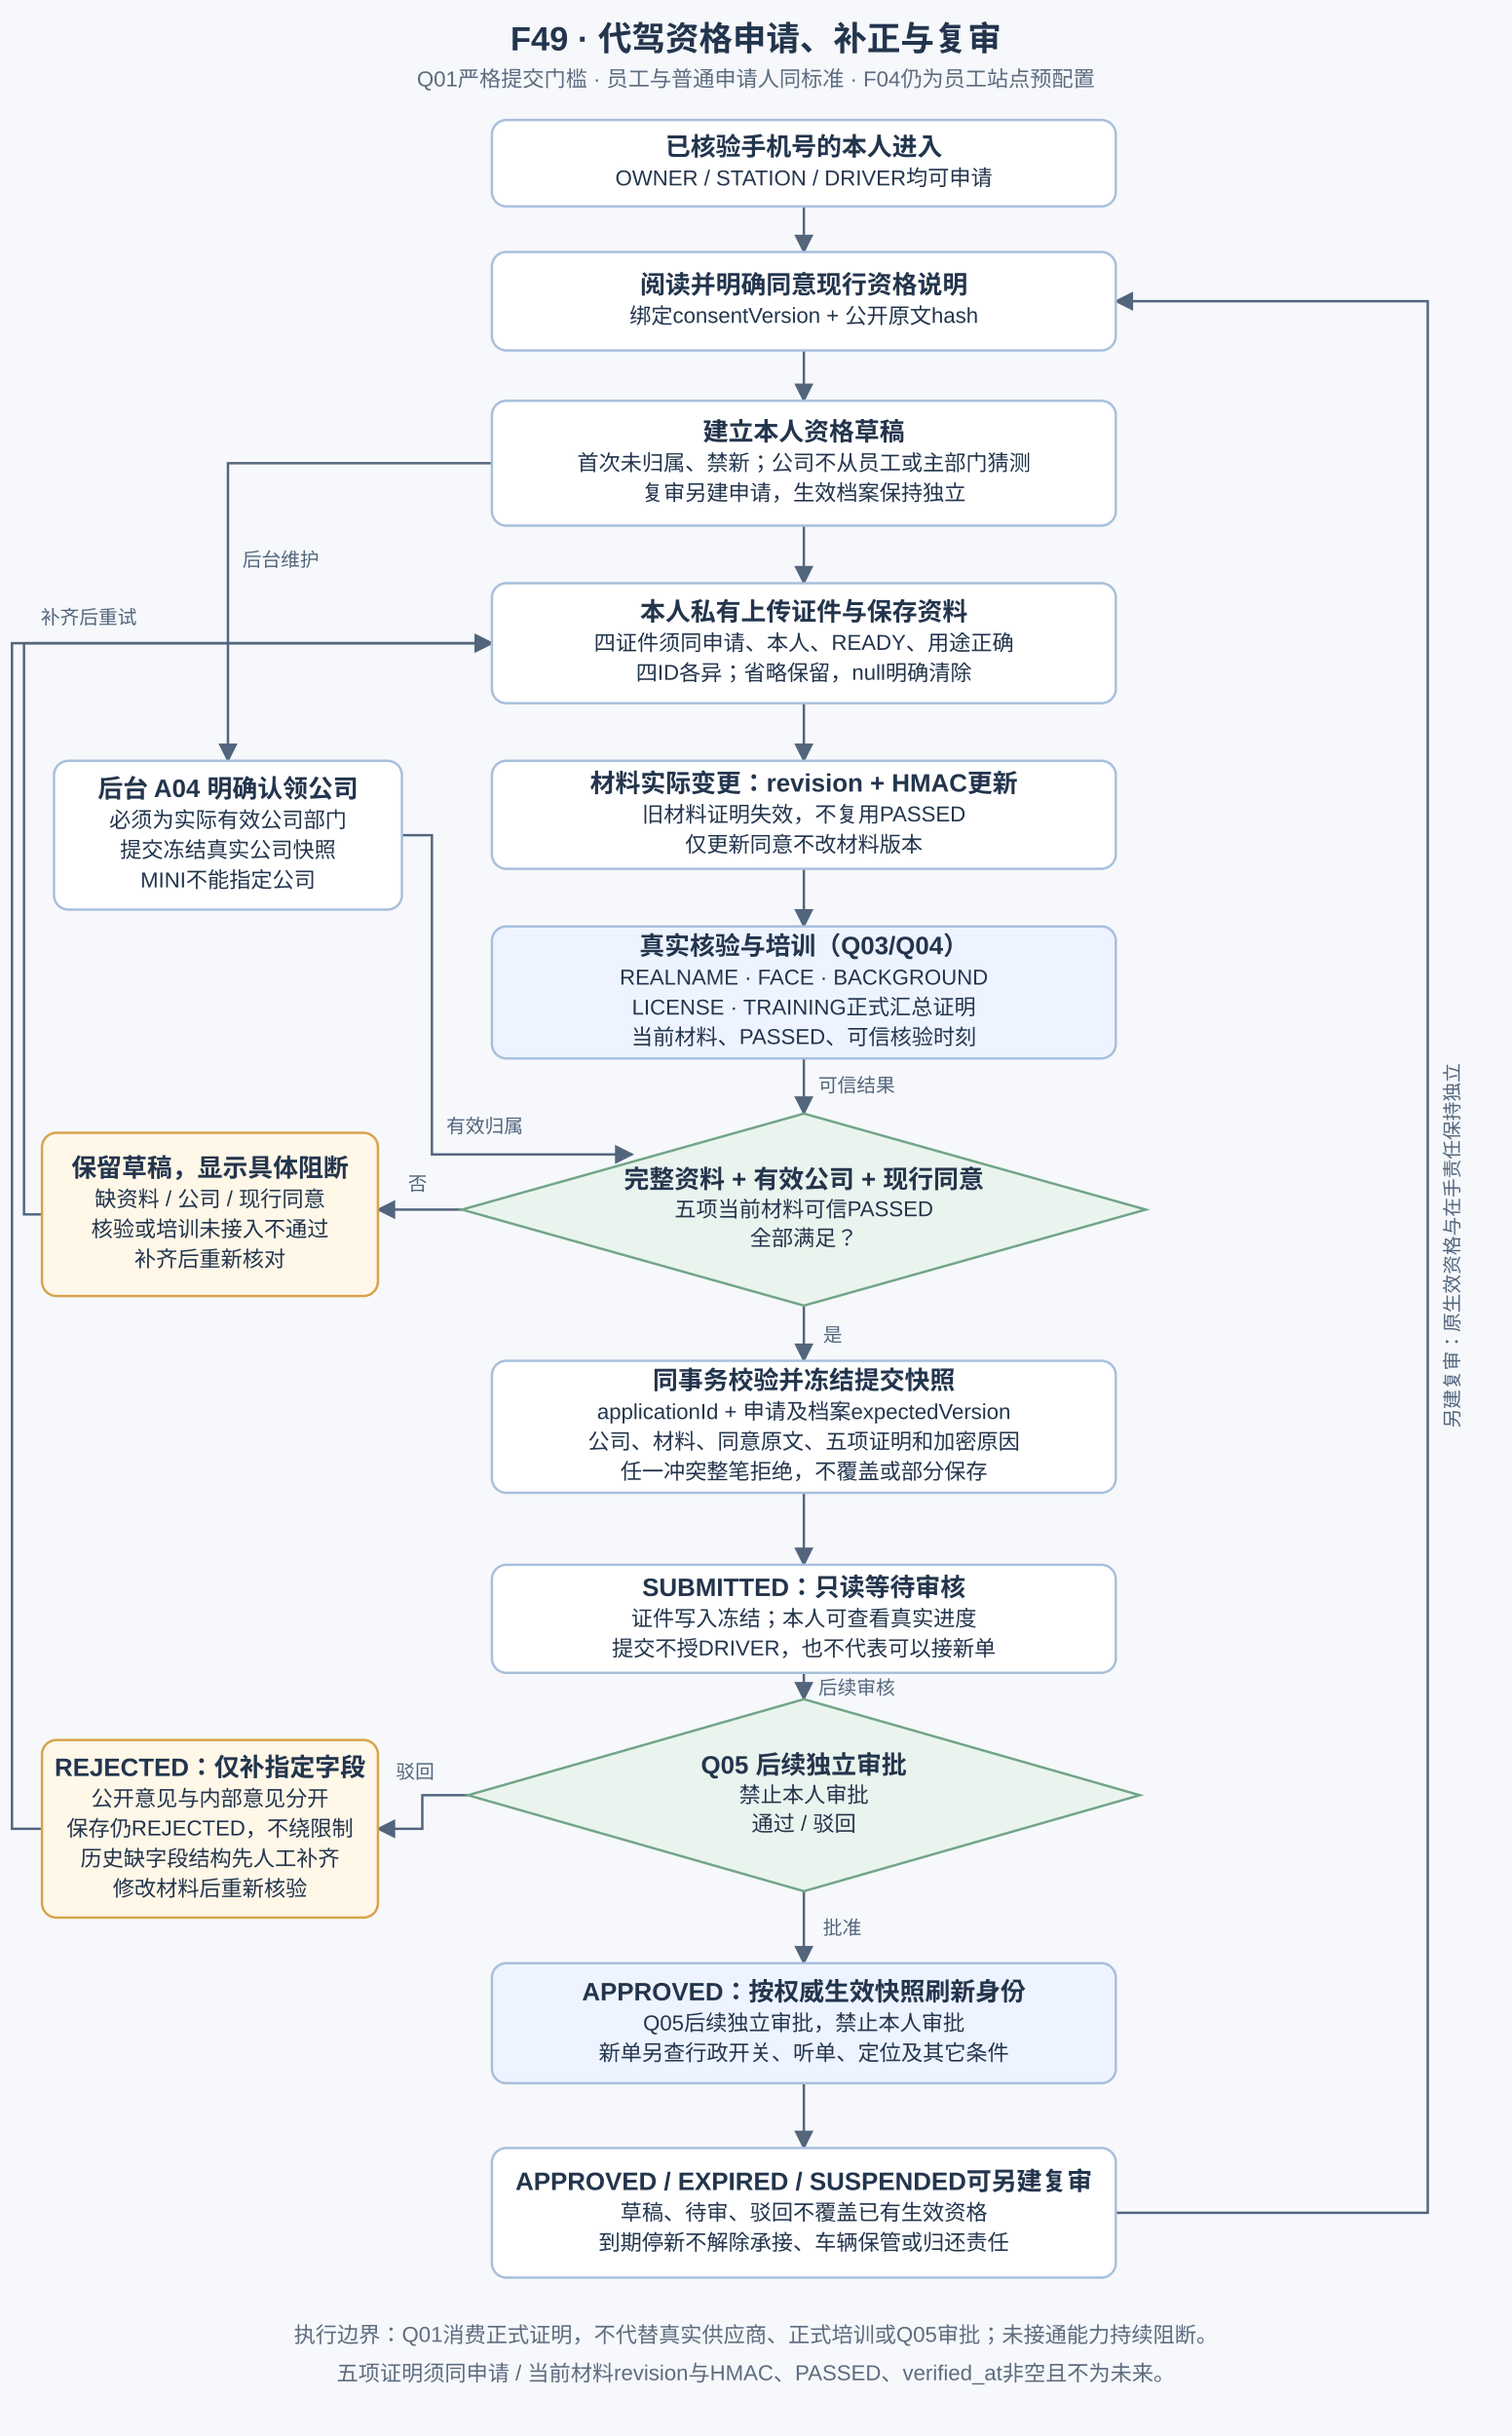
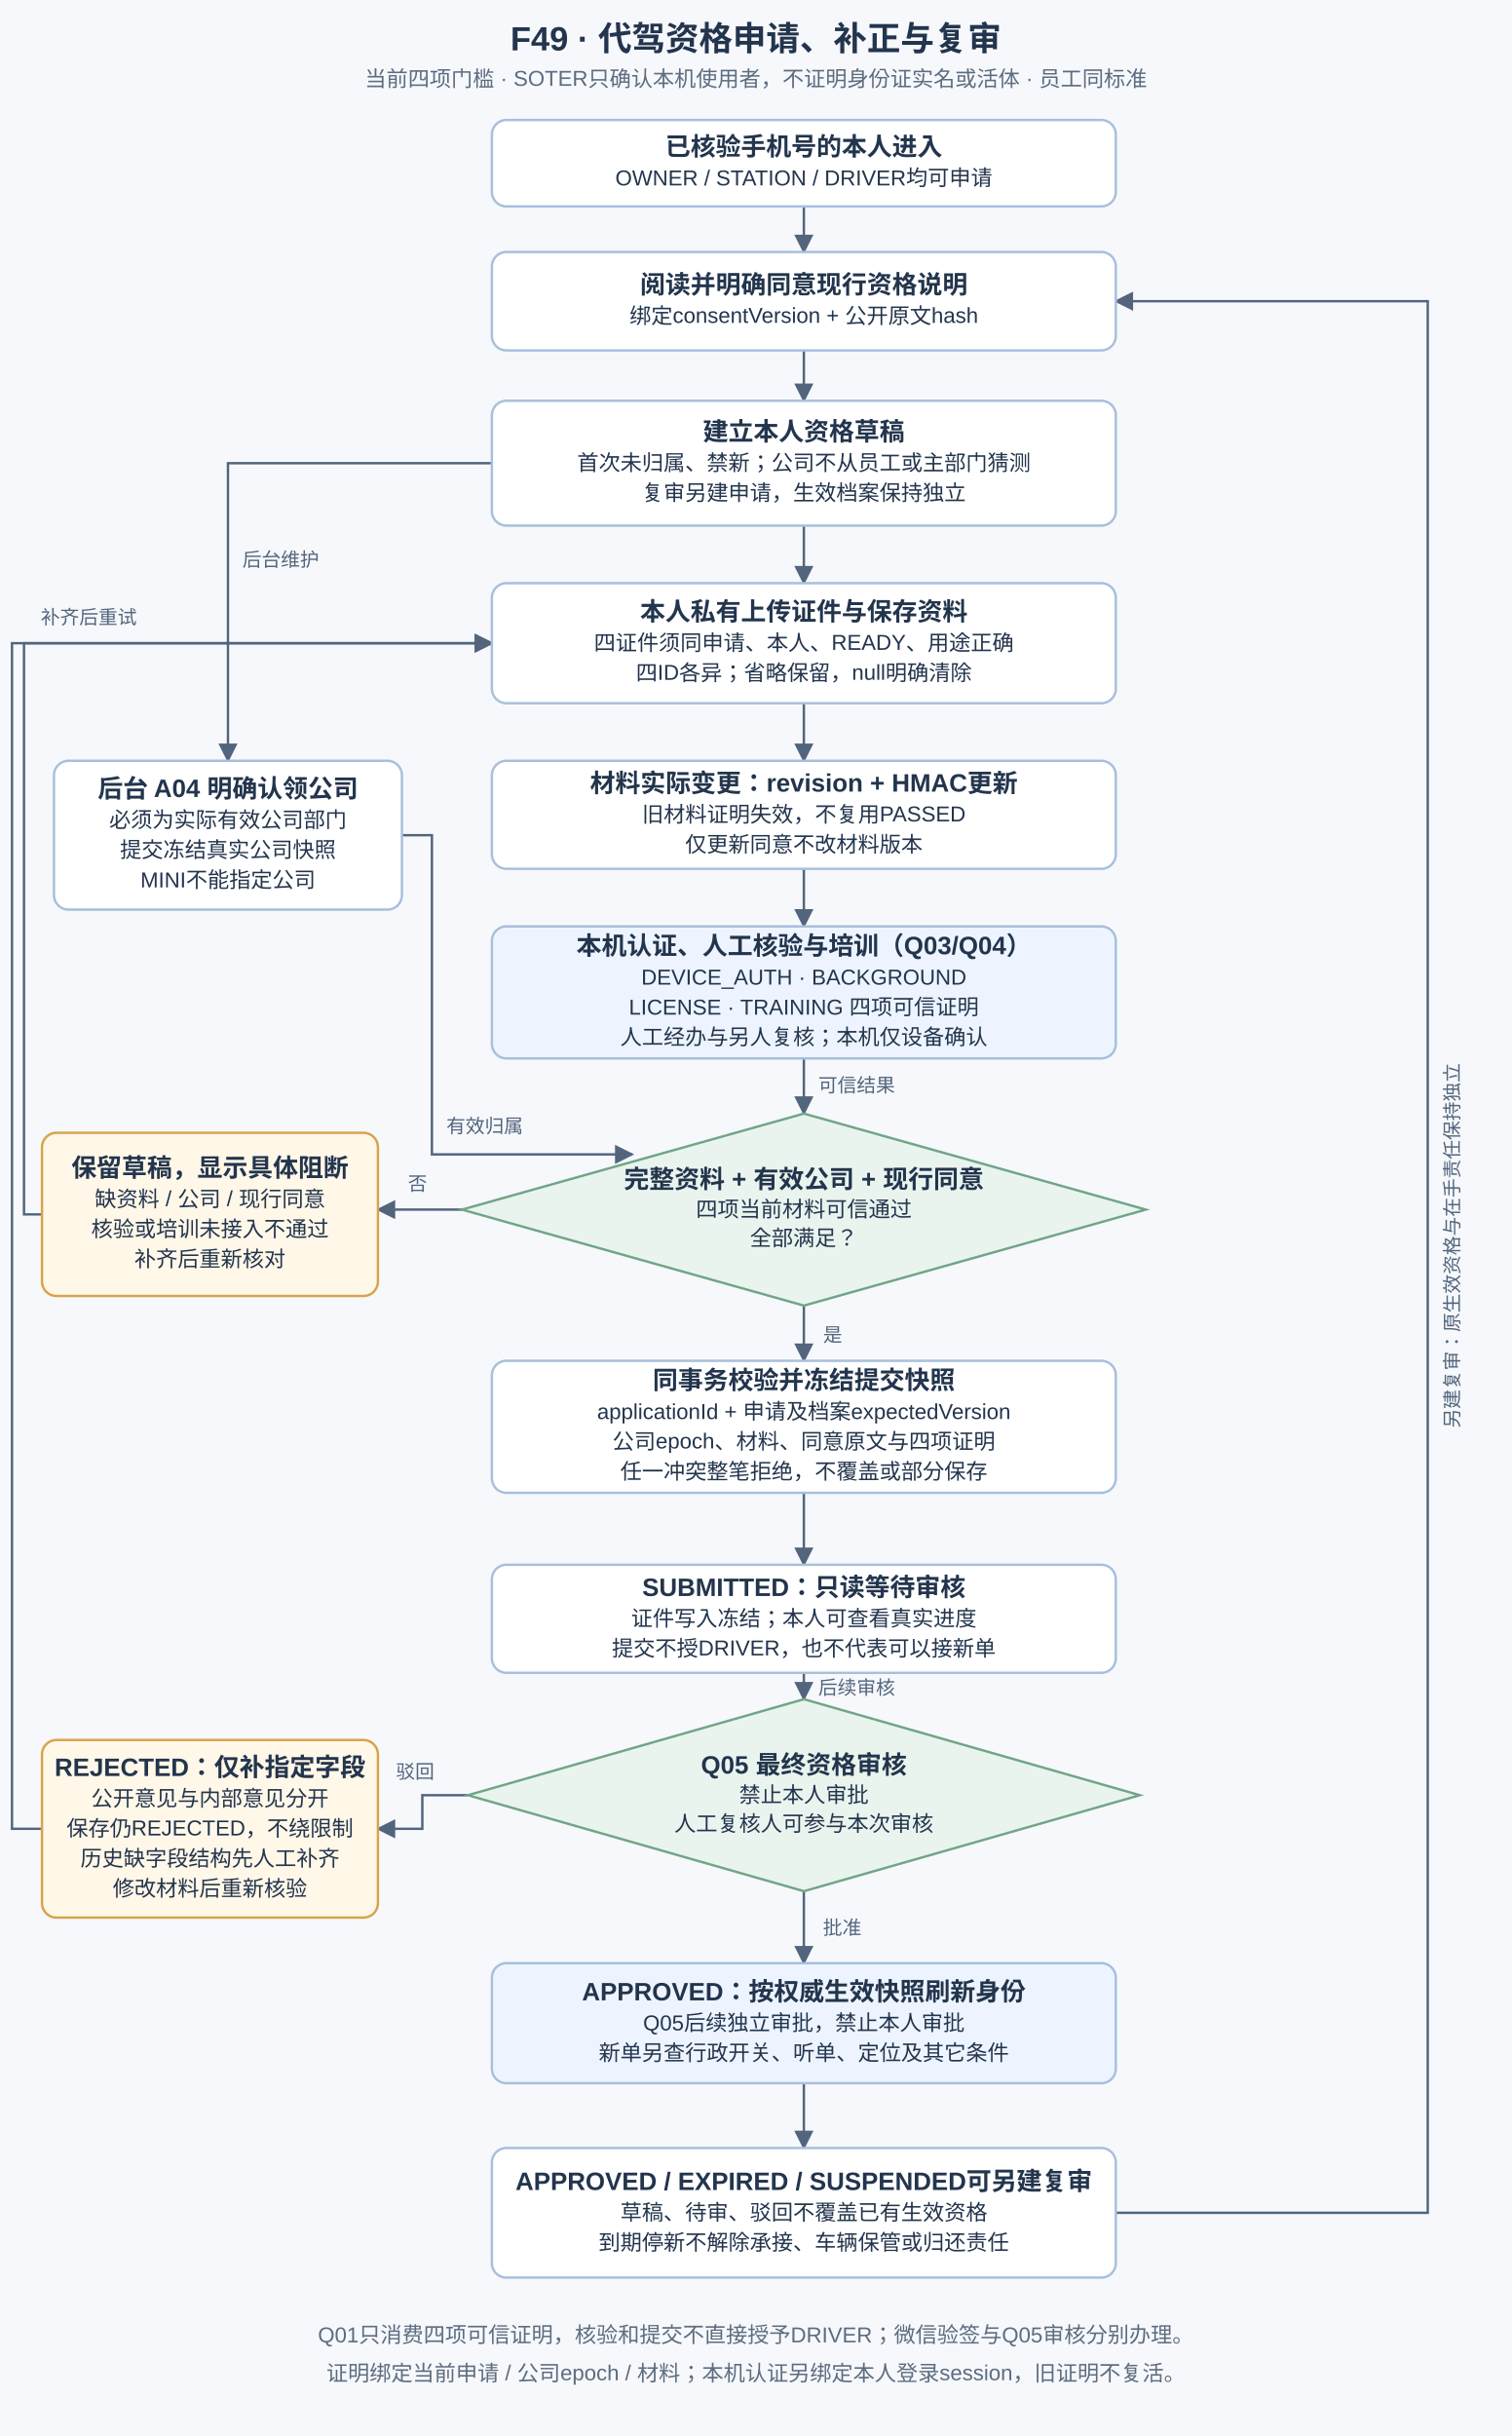
<svg xmlns="http://www.w3.org/2000/svg" width="1260" height="2030" viewBox="0 0 1260 2030" role="img" aria-labelledby="title desc">
  <defs>
    <marker id="arrow" viewBox="0 0 10 10" refX="9" refY="5" markerWidth="8" markerHeight="8" orient="auto-start-reverse">
      <path d="M 0 0 L 10 5 L 0 10 Z" fill="#52657d" />
    </marker>
  </defs>
  <style>text{font-family:"PingFang SC","Microsoft YaHei",Arial,sans-serif;fill:#23354d}.edge{fill:none;stroke:#52657d;stroke-width:2;marker-end:url(#arrow)}.edge-label{font-size:16px;fill:#52657d}.node-title{font-size:21px;font-weight:600}.node-body{font-size:18px}.note{font-size:18px;fill:#5d6c80}</style>
  <rect width="1260" height="2030" fill="#f6f8fb" />
  <text x="630" y="42" text-anchor="middle" font-size="28" font-weight="700">F49 · 代驾资格申请、补正与复审</text>
-   <text x="630" y="72" text-anchor="middle" class="note">Q01严格提交门槛 · 员工与普通申请人同标准 · F04仍为员工站点预配置</text>
+   <text x="630" y="72" text-anchor="middle" class="note">当前四项门槛 · SOTER只确认本机使用者，不证明身份证实名或活体 · 员工同标准</text>
  <path class="edge" d="M670.0,172 V210" />
  <path class="edge" d="M670.0,292 V334" />
  <path class="edge" d="M670.0,438 V486" />
  <path class="edge" d="M670.0,586 V634" />
  <path class="edge" d="M670.0,724 V772" />
  <path class="edge" d="M670.0,1244 V1304" />
  <path class="edge" d="M670.0,1736 V1790" />
  <path class="edge" d="M670,882 V928" />
  <text x="682" y="910" class="edge-label">可信结果</text>
  <path class="edge" d="M670,1088 V1134" />
  <text x="686" y="1118" class="edge-label">是</text>
  <path class="edge" d="M670,1394 V1416" />
  <text x="682" y="1412" class="edge-label">后续审核</text>
  <path class="edge" d="M670,1576 V1636" />
  <text x="686" y="1612" class="edge-label">批准</text>
  <path class="edge" d="M410,386 H190 V634" />
  <text x="202" y="472" class="edge-label">后台维护</text>
  <path class="edge" d="M335,696 H360 V962 H527" />
  <text x="372" y="944" class="edge-label">有效归属</text>
  <path class="edge" d="M385,1008 H315" />
  <text x="340" y="992" class="edge-label">否</text>
  <path class="edge" d="M35,1012 H20 V536 H410" />
  <text x="34" y="520" class="edge-label">补齐后重试</text>
  <path class="edge" d="M390,1496 H352 V1524 H315" />
  <text x="330" y="1482" class="edge-label">驳回</text>
  <path class="edge" d="M35,1524 H10 V536 H410" />
  <path class="edge" d="M930,1844 H1190 V251 H930" />
  <text x="1216" y="1190" class="edge-label" transform="rotate(-90 1216 1190)">另建复审：原生效资格与在手责任保持独立</text>
  <g id="n1">
    <rect x="410" y="100" width="520" height="72" rx="12" fill="#ffffff" stroke="#a8bfdc" stroke-width="2" />
    <text x="670.0" y="129.5" text-anchor="middle" class="node-title">已核验手机号的本人进入</text>
    <text x="670.0" y="154.5" text-anchor="middle" class="node-body">OWNER / STATION / DRIVER均可申请</text>
  </g>
  <g id="n2">
    <rect x="410" y="210" width="520" height="82" rx="12" fill="#ffffff" stroke="#a8bfdc" stroke-width="2" />
    <text x="670.0" y="244.5" text-anchor="middle" class="node-title">阅读并明确同意现行资格说明</text>
    <text x="670.0" y="269.5" text-anchor="middle" class="node-body">绑定consentVersion + 公开原文hash</text>
  </g>
  <g id="n3">
    <rect x="410" y="334" width="520" height="104" rx="12" fill="#ffffff" stroke="#a8bfdc" stroke-width="2" />
    <text x="670.0" y="367.0" text-anchor="middle" class="node-title">建立本人资格草稿</text>
    <text x="670.0" y="392.0" text-anchor="middle" class="node-body">首次未归属、禁新；公司不从员工或主部门猜测</text>
    <text x="670.0" y="417.0" text-anchor="middle" class="node-body">复审另建申请，生效档案保持独立</text>
  </g>
  <g id="n4">
    <rect x="410" y="486" width="520" height="100" rx="12" fill="#ffffff" stroke="#a8bfdc" stroke-width="2" />
    <text x="670.0" y="517.0" text-anchor="middle" class="node-title">本人私有上传证件与保存资料</text>
    <text x="670.0" y="542.0" text-anchor="middle" class="node-body">四证件须同申请、本人、READY、用途正确</text>
    <text x="670.0" y="567.0" text-anchor="middle" class="node-body">四ID各异；省略保留，null明确清除</text>
  </g>
  <g id="n5">
    <rect x="410" y="634" width="520" height="90" rx="12" fill="#ffffff" stroke="#a8bfdc" stroke-width="2" />
    <text x="670.0" y="660.0" text-anchor="middle" class="node-title">材料实际变更：revision + HMAC更新</text>
    <text x="670.0" y="685.0" text-anchor="middle" class="node-body">旧材料证明失效，不复用PASSED</text>
    <text x="670.0" y="710.0" text-anchor="middle" class="node-body">仅更新同意不改材料版本</text>
  </g>
  <g id="n6">
    <rect x="45" y="634" width="290" height="124" rx="12" fill="#ffffff" stroke="#a8bfdc" stroke-width="2" />
    <text x="190.0" y="664.5" text-anchor="middle" class="node-title">后台 A04 明确认领公司</text>
    <text x="190.0" y="689.5" text-anchor="middle" class="node-body">必须为实际有效公司部门</text>
    <text x="190.0" y="714.5" text-anchor="middle" class="node-body">提交冻结真实公司快照</text>
    <text x="190.0" y="739.5" text-anchor="middle" class="node-body">MINI不能指定公司</text>
  </g>
  <g id="n7">
    <rect x="410" y="772" width="520" height="110" rx="12" fill="#edf4ff" stroke="#a8bfdc" stroke-width="2" />
-     <text x="670.0" y="795.5" text-anchor="middle" class="node-title">真实核验与培训（Q03/Q04）</text>
-     <text x="670.0" y="820.5" text-anchor="middle" class="node-body">REALNAME · FACE · BACKGROUND</text>
-     <text x="670.0" y="845.5" text-anchor="middle" class="node-body">LICENSE · TRAINING正式汇总证明</text>
-     <text x="670.0" y="870.5" text-anchor="middle" class="node-body">当前材料、PASSED、可信核验时刻</text>
+     <text x="670.0" y="795.5" text-anchor="middle" class="node-title">本机认证、人工核验与培训（Q03/Q04）</text>
+     <text x="670.0" y="820.5" text-anchor="middle" class="node-body">DEVICE_AUTH · BACKGROUND</text>
+     <text x="670.0" y="845.5" text-anchor="middle" class="node-body">LICENSE · TRAINING 四项可信证明</text>
+     <text x="670.0" y="870.5" text-anchor="middle" class="node-body">人工经办与另人复核；本机仅设备确认</text>
  </g>
  <g id="n9">
    <rect x="35" y="944" width="280" height="136" rx="12" fill="#fff7e8" stroke="#d7a34b" stroke-width="2" />
    <text x="175.0" y="980.5" text-anchor="middle" class="node-title">保留草稿，显示具体阻断</text>
    <text x="175.0" y="1005.5" text-anchor="middle" class="node-body">缺资料 / 公司 / 现行同意</text>
    <text x="175.0" y="1030.5" text-anchor="middle" class="node-body">核验或培训未接入不通过</text>
    <text x="175.0" y="1055.5" text-anchor="middle" class="node-body">补齐后重新核对</text>
  </g>
  <g id="n10">
    <rect x="410" y="1134" width="520" height="110" rx="12" fill="#ffffff" stroke="#a8bfdc" stroke-width="2" />
    <text x="670.0" y="1157.5" text-anchor="middle" class="node-title">同事务校验并冻结提交快照</text>
    <text x="670.0" y="1182.5" text-anchor="middle" class="node-body">applicationId + 申请及档案expectedVersion</text>
-     <text x="670.0" y="1207.5" text-anchor="middle" class="node-body">公司、材料、同意原文、五项证明和加密原因</text>
+     <text x="670.0" y="1207.5" text-anchor="middle" class="node-body">公司epoch、材料、同意原文与四项证明</text>
    <text x="670.0" y="1232.5" text-anchor="middle" class="node-body">任一冲突整笔拒绝，不覆盖或部分保存</text>
  </g>
  <g id="n11">
    <rect x="410" y="1304" width="520" height="90" rx="12" fill="#ffffff" stroke="#a8bfdc" stroke-width="2" />
    <text x="670.0" y="1330.0" text-anchor="middle" class="node-title">SUBMITTED：只读等待审核</text>
    <text x="670.0" y="1355.0" text-anchor="middle" class="node-body">证件写入冻结；本人可查看真实进度</text>
    <text x="670.0" y="1380.0" text-anchor="middle" class="node-body">提交不授DRIVER，也不代表可以接新单</text>
  </g>
  <g id="n13">
    <rect x="35" y="1450" width="280" height="148" rx="12" fill="#fff7e8" stroke="#d7a34b" stroke-width="2" />
    <text x="175.0" y="1480.0" text-anchor="middle" class="node-title">REJECTED：仅补指定字段</text>
    <text x="175.0" y="1505.0" text-anchor="middle" class="node-body">公开意见与内部意见分开</text>
    <text x="175.0" y="1530.0" text-anchor="middle" class="node-body">保存仍REJECTED，不绕限制</text>
    <text x="175.0" y="1555.0" text-anchor="middle" class="node-body">历史缺字段结构先人工补齐</text>
    <text x="175.0" y="1580.0" text-anchor="middle" class="node-body">修改材料后重新核验</text>
  </g>
  <g id="n14">
    <rect x="410" y="1636" width="520" height="100" rx="12" fill="#edf4ff" stroke="#a8bfdc" stroke-width="2" />
    <text x="670.0" y="1667.0" text-anchor="middle" class="node-title">APPROVED：按权威生效快照刷新身份</text>
    <text x="670.0" y="1692.0" text-anchor="middle" class="node-body">Q05后续独立审批，禁止本人审批</text>
    <text x="670.0" y="1717.0" text-anchor="middle" class="node-body">新单另查行政开关、听单、定位及其它条件</text>
  </g>
  <g id="n15">
    <rect x="410" y="1790" width="520" height="108" rx="12" fill="#ffffff" stroke="#a8bfdc" stroke-width="2" />
    <text x="670.0" y="1825.0" text-anchor="middle" class="node-title">APPROVED / EXPIRED / SUSPENDED可另建复审</text>
    <text x="670.0" y="1850.0" text-anchor="middle" class="node-body">草稿、待审、驳回不覆盖已有生效资格</text>
    <text x="670.0" y="1875.0" text-anchor="middle" class="node-body">到期停新不解除承接、车辆保管或归还责任</text>
  </g>
  <g id="n8">
    <path d="M670,928.0 L955.0,1008 L670,1088.0 L385.0,1008 Z" fill="#eaf4ee" stroke="#71a587" stroke-width="2" />
    <text x="670" y="990.0" text-anchor="middle" class="node-title">完整资料 + 有效公司 + 现行同意</text>
-     <text x="670" y="1014.0" text-anchor="middle" class="node-body">五项当前材料可信PASSED</text>
+     <text x="670" y="1014.0" text-anchor="middle" class="node-body">四项当前材料可信通过</text>
    <text x="670" y="1038.0" text-anchor="middle" class="node-body">全部满足？</text>
  </g>
  <g id="n12">
    <path d="M670,1416.0 L950.0,1496 L670,1576.0 L390.0,1496 Z" fill="#eaf4ee" stroke="#71a587" stroke-width="2" />
-     <text x="670" y="1478.0" text-anchor="middle" class="node-title">Q05 后续独立审批</text>
+     <text x="670" y="1478.0" text-anchor="middle" class="node-title">Q05 最终资格审核</text>
    <text x="670" y="1502.0" text-anchor="middle" class="node-body">禁止本人审批</text>
-     <text x="670" y="1526.0" text-anchor="middle" class="node-body">通过 / 驳回</text>
+     <text x="670" y="1526.0" text-anchor="middle" class="node-body">人工复核人可参与本次审核</text>
  </g>
-   <text x="630" y="1952" text-anchor="middle" class="note">执行边界：Q01消费正式证明，不代替真实供应商、正式培训或Q05审批；未接通能力持续阻断。</text>
-   <text x="630" y="1984" text-anchor="middle" class="note">五项证明须同申请 / 当前材料revision与HMAC、PASSED、verified_at非空且不为未来。</text>
+   <text x="630" y="1952" text-anchor="middle" class="note">Q01只消费四项可信证明，核验和提交不直接授予DRIVER；微信验签与Q05审核分别办理。</text>
+   <text x="630" y="1984" text-anchor="middle" class="note">证明绑定当前申请 / 公司epoch / 材料；本机认证另绑定本人登录session，旧证明不复活。</text>
</svg>
